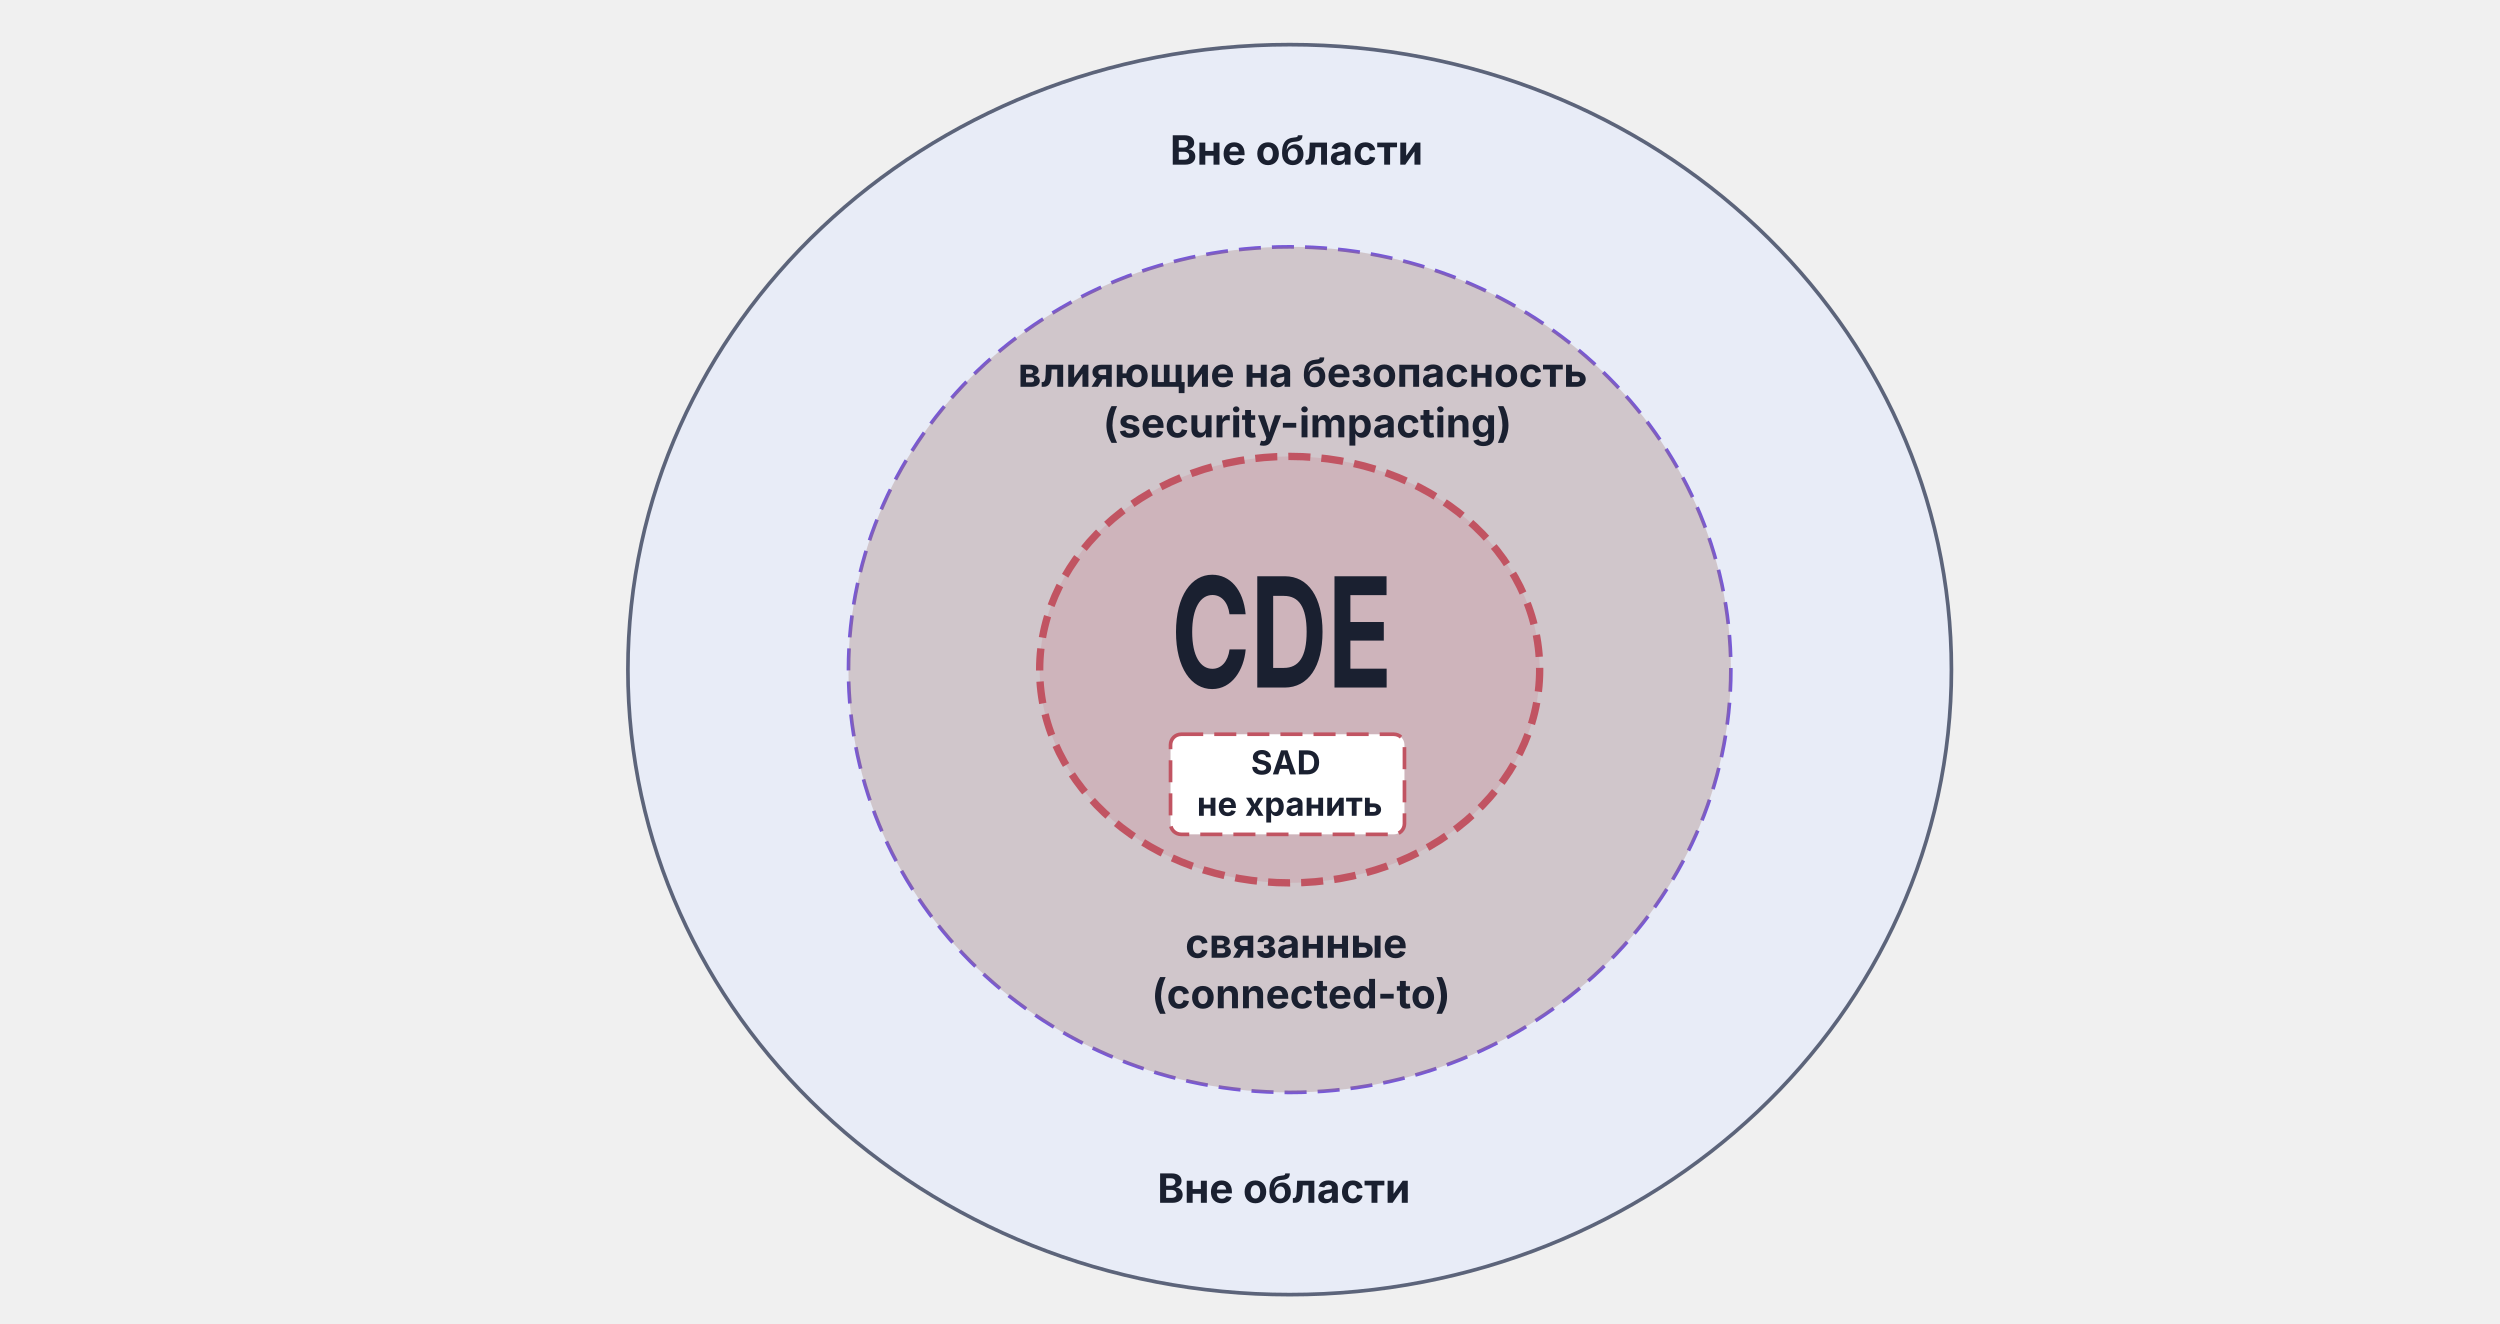
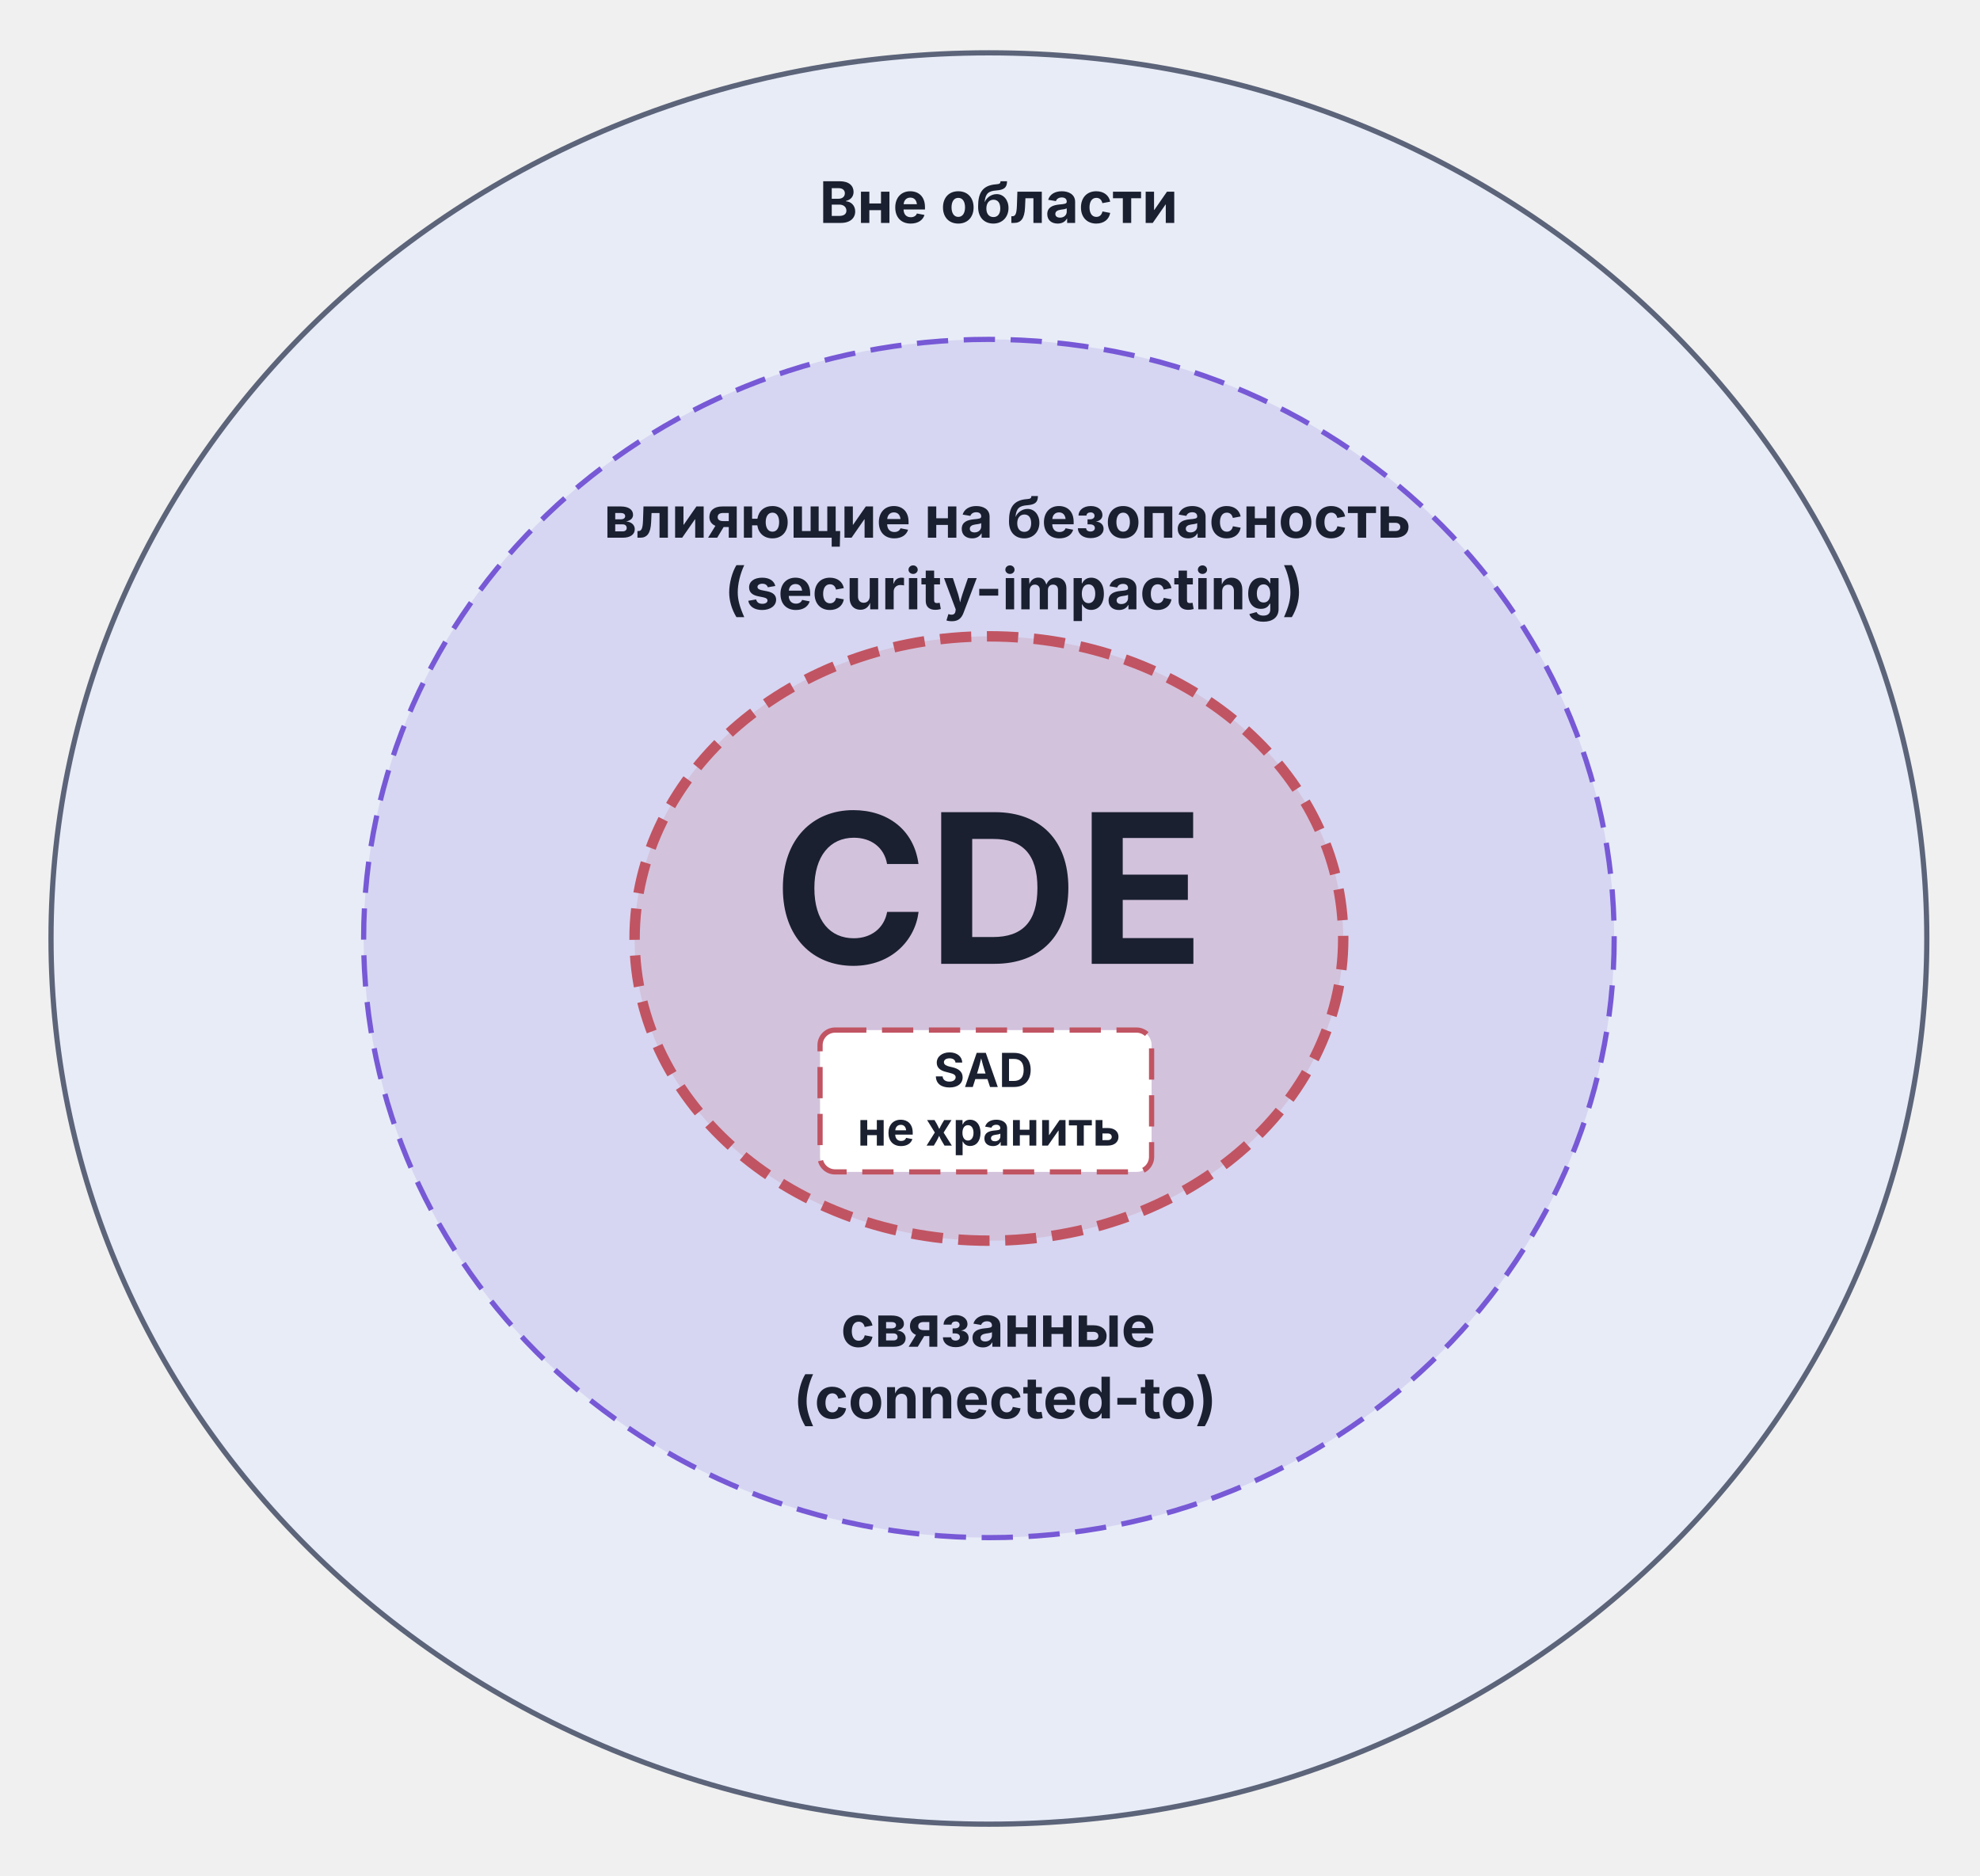
- <svg xmlns="http://www.w3.org/2000/svg" viewBox="0 0 680 360" width="680" height="360" version="1.1" id="svg8">
+ <svg xmlns="http://www.w3.org/2000/svg" viewBox="161 2 380 360" width="380" height="360" version="1.1" id="svg8">
  <defs id="defs8" />
-   <ellipse cx="350.79" cy="182.141" rx="180" ry="170" fill="#e8ecf7" stroke="#5c647a" stroke-width="1" id="ellipse1" />
-   <ellipse cx="350.79" cy="182.141" rx="120" ry="115" fill="#7759d6" fill-opacity="0.15" stroke="#7759d6" stroke-width="1" stroke-dasharray="6,3" id="ellipse2" />
-   <ellipse cx="350.79" cy="182.141" rx="120" ry="115" fill="#b8821c" fill-opacity="0.18" stroke="none" id="ellipse3" style="stroke-width:2;stroke-dasharray:none" />
-   <ellipse cx="350.79" cy="182.141" rx="68" ry="58" fill="#c15462" fill-opacity="0.15" stroke="#c15462" stroke-width="2" stroke-dasharray="6,3" id="ellipse4" style="stroke-dasharray:6,3;stroke-dashoffset:0" />
-   <text x="352.65" y="44.791" text-anchor="middle" font-family="Inter, '-apple-system', BlinkMacSystemFont, 'Helvetica Neue', Arial, sans-serif" font-size="11px" font-weight="bold" fill="#1a2030" id="text4">Вне области</text>
-   <text x="349.209" y="327.165" text-anchor="middle" font-family="Inter, '-apple-system', BlinkMacSystemFont, 'Helvetica Neue', Arial, sans-serif" font-size="11px" font-weight="bold" fill="#1a2030" id="text4-1">Вне области</text>
-   <text x="355.627" y="105.209" text-anchor="middle" font-family="Inter, '-apple-system', BlinkMacSystemFont, 'Helvetica Neue', Arial, sans-serif" font-size="11px" font-weight="bold" fill="#1a2030" id="text5" dx="0.372">
+   <ellipse cx="350.79" cy="182.141" rx="180" ry="170" fill="#E8ECF7" stroke="#5C647A" stroke-width="1" id="ellipse1" />
+   <ellipse cx="350.79" cy="182.141" rx="120" ry="115" fill="#7759D6" fill-opacity="0.15" stroke="#7759D6" stroke-width="1" stroke-dasharray="6,3" id="ellipse2" />
+   <ellipse cx="350.79" cy="182.141" rx="68" ry="58" fill="#C15462" fill-opacity="0.15" stroke="#C15462" stroke-width="2" stroke-dasharray="6,3" id="ellipse4" />
+   <text x="352.65" y="44.791" text-anchor="middle" font-family="Inter, '-apple-system', BlinkMacSystemFont, 'Helvetica Neue', Arial, sans-serif" font-size="11px" font-weight="bold" fill="#1A2030" id="text4">Вне области</text>
+   <text x="355.627" y="105.209" text-anchor="middle" font-family="Inter, '-apple-system', BlinkMacSystemFont, 'Helvetica Neue', Arial, sans-serif" font-size="11px" font-weight="bold" fill="#1A2030" id="text5" dx="0.372">
    <tspan id="tspan10" x="355.627" y="105.209">влияющие на безопасность</tspan>
    <tspan id="tspan11" x="355.627" y="118.959">(security-impacting)</tspan>
  </text>
-   <text x="353.881" y="260.505" text-anchor="middle" font-family="Inter, '-apple-system', BlinkMacSystemFont, 'Helvetica Neue', Arial, sans-serif" font-size="11px" font-weight="bold" fill="#1a2030" id="text6">
+   <text x="353.881" y="260.505" text-anchor="middle" font-family="Inter, '-apple-system', BlinkMacSystemFont, 'Helvetica Neue', Arial, sans-serif" font-size="11px" font-weight="bold" fill="#1A2030" id="text6">
    <tspan id="tspan8" x="353.881" y="260.505">связанные</tspan>
    <tspan id="tspan9" x="353.881" y="274.255">(connected-to)</tspan>
  </text>
-   <text x="417.036" y="156.342" text-anchor="middle" font-family="Inter, '-apple-system', BlinkMacSystemFont, 'Helvetica Neue', Arial, sans-serif" font-size="34.794px" font-weight="bold" fill="#1a2030" id="text7" transform="scale(0.8359862,1.196192)" style="stroke-width:3.163">CDE</text>
-   <rect x="318.383" y="199.718" width="63.629" height="27.223" rx="2.892" fill="#ffffff" stroke="#c15462" stroke-width="0.887" stroke-dasharray="6,3" id="rect7" style="stroke-width:1;stroke-dasharray:6,3;stroke-dashoffset:0" />
-   <text x="350.79" y="210.641" text-anchor="middle" font-family="Inter, '-apple-system', BlinkMacSystemFont, 'Helvetica Neue', Arial, sans-serif" font-size="9px" font-weight="bold" fill="#1a2030" id="text8">
+   <text x="350.79" y="187" text-anchor="middle" font-family="Inter, '-apple-system', BlinkMacSystemFont, 'Helvetica Neue', Arial, sans-serif" font-size="40px" font-weight="bold" fill="#1A2030" id="text7">CDE</text>
+   <rect x="318.383" y="199.718" width="63.629" height="27.223" rx="2.892" fill="#ffffff" stroke="#C15462" stroke-width="1" stroke-dasharray="6,3" id="rect7" />
+   <text x="350.79" y="210.641" text-anchor="middle" font-family="Inter, '-apple-system', BlinkMacSystemFont, 'Helvetica Neue', Arial, sans-serif" font-size="9px" font-weight="bold" fill="#1A2030" id="text8">
    <tspan id="tspan12" x="350.79" y="210.641">SAD</tspan>
    <tspan id="tspan13" x="350.79" y="221.891">не хранить</tspan>
  </text>
</svg>
